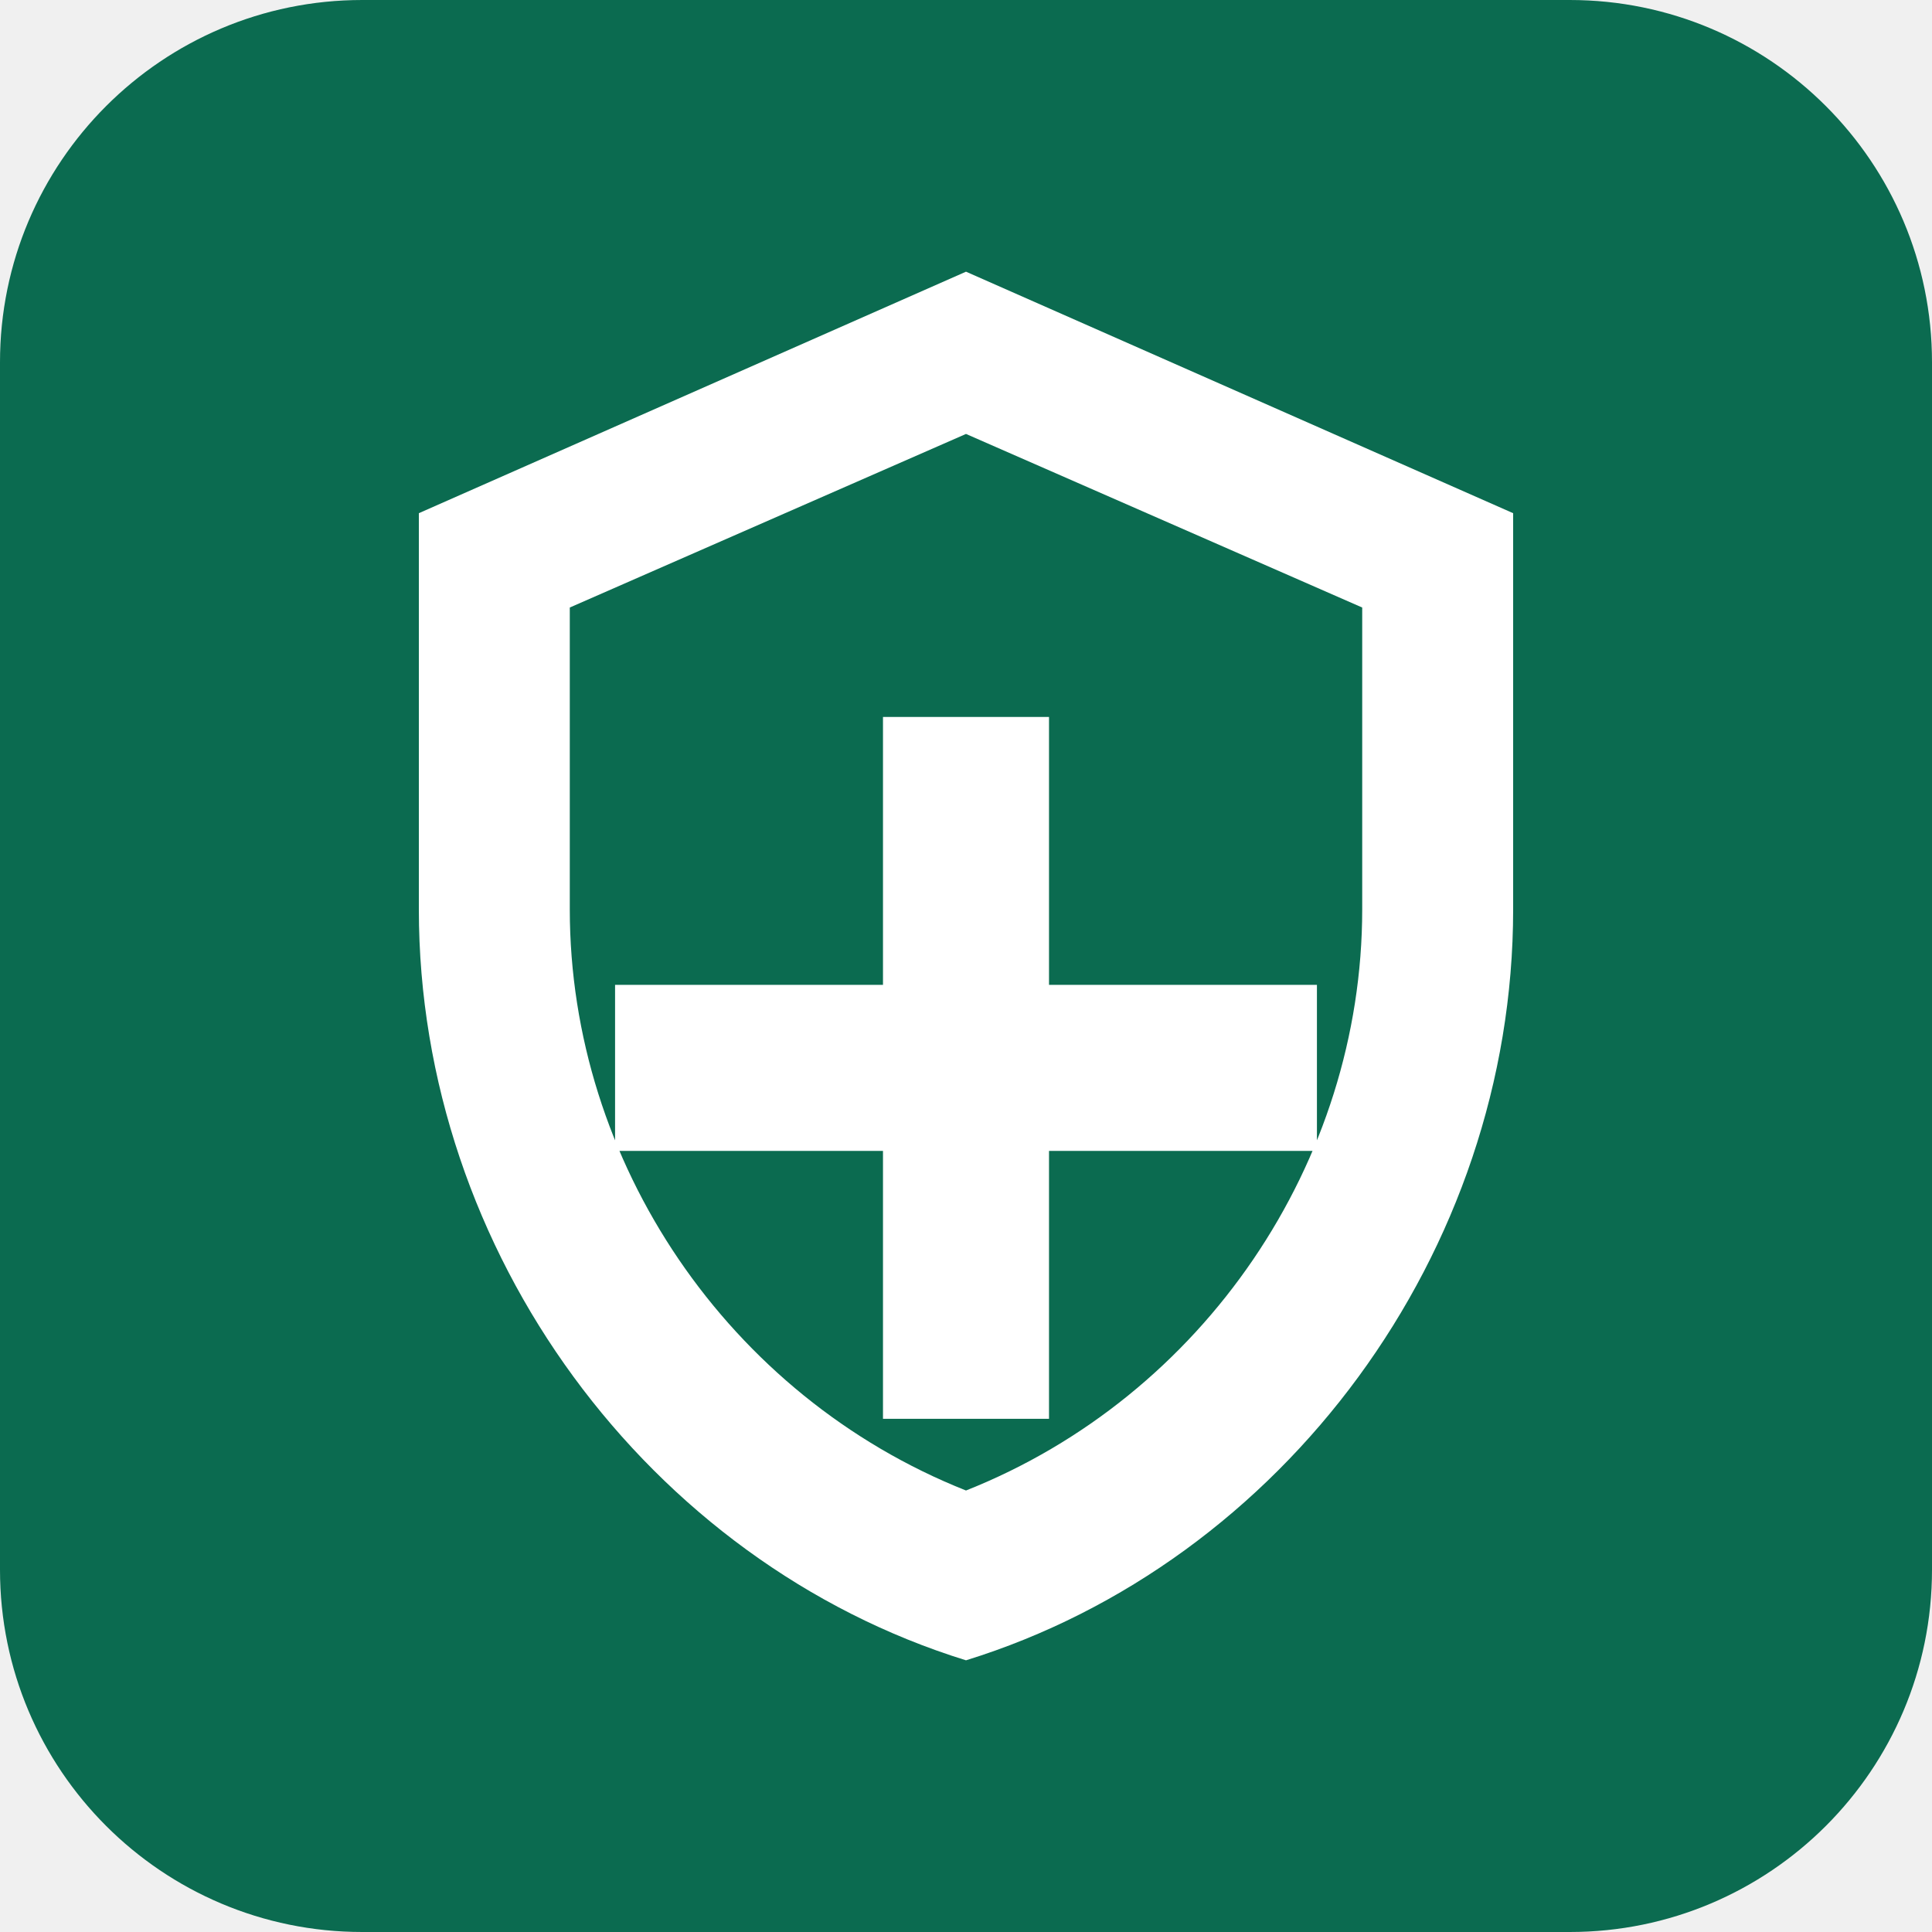
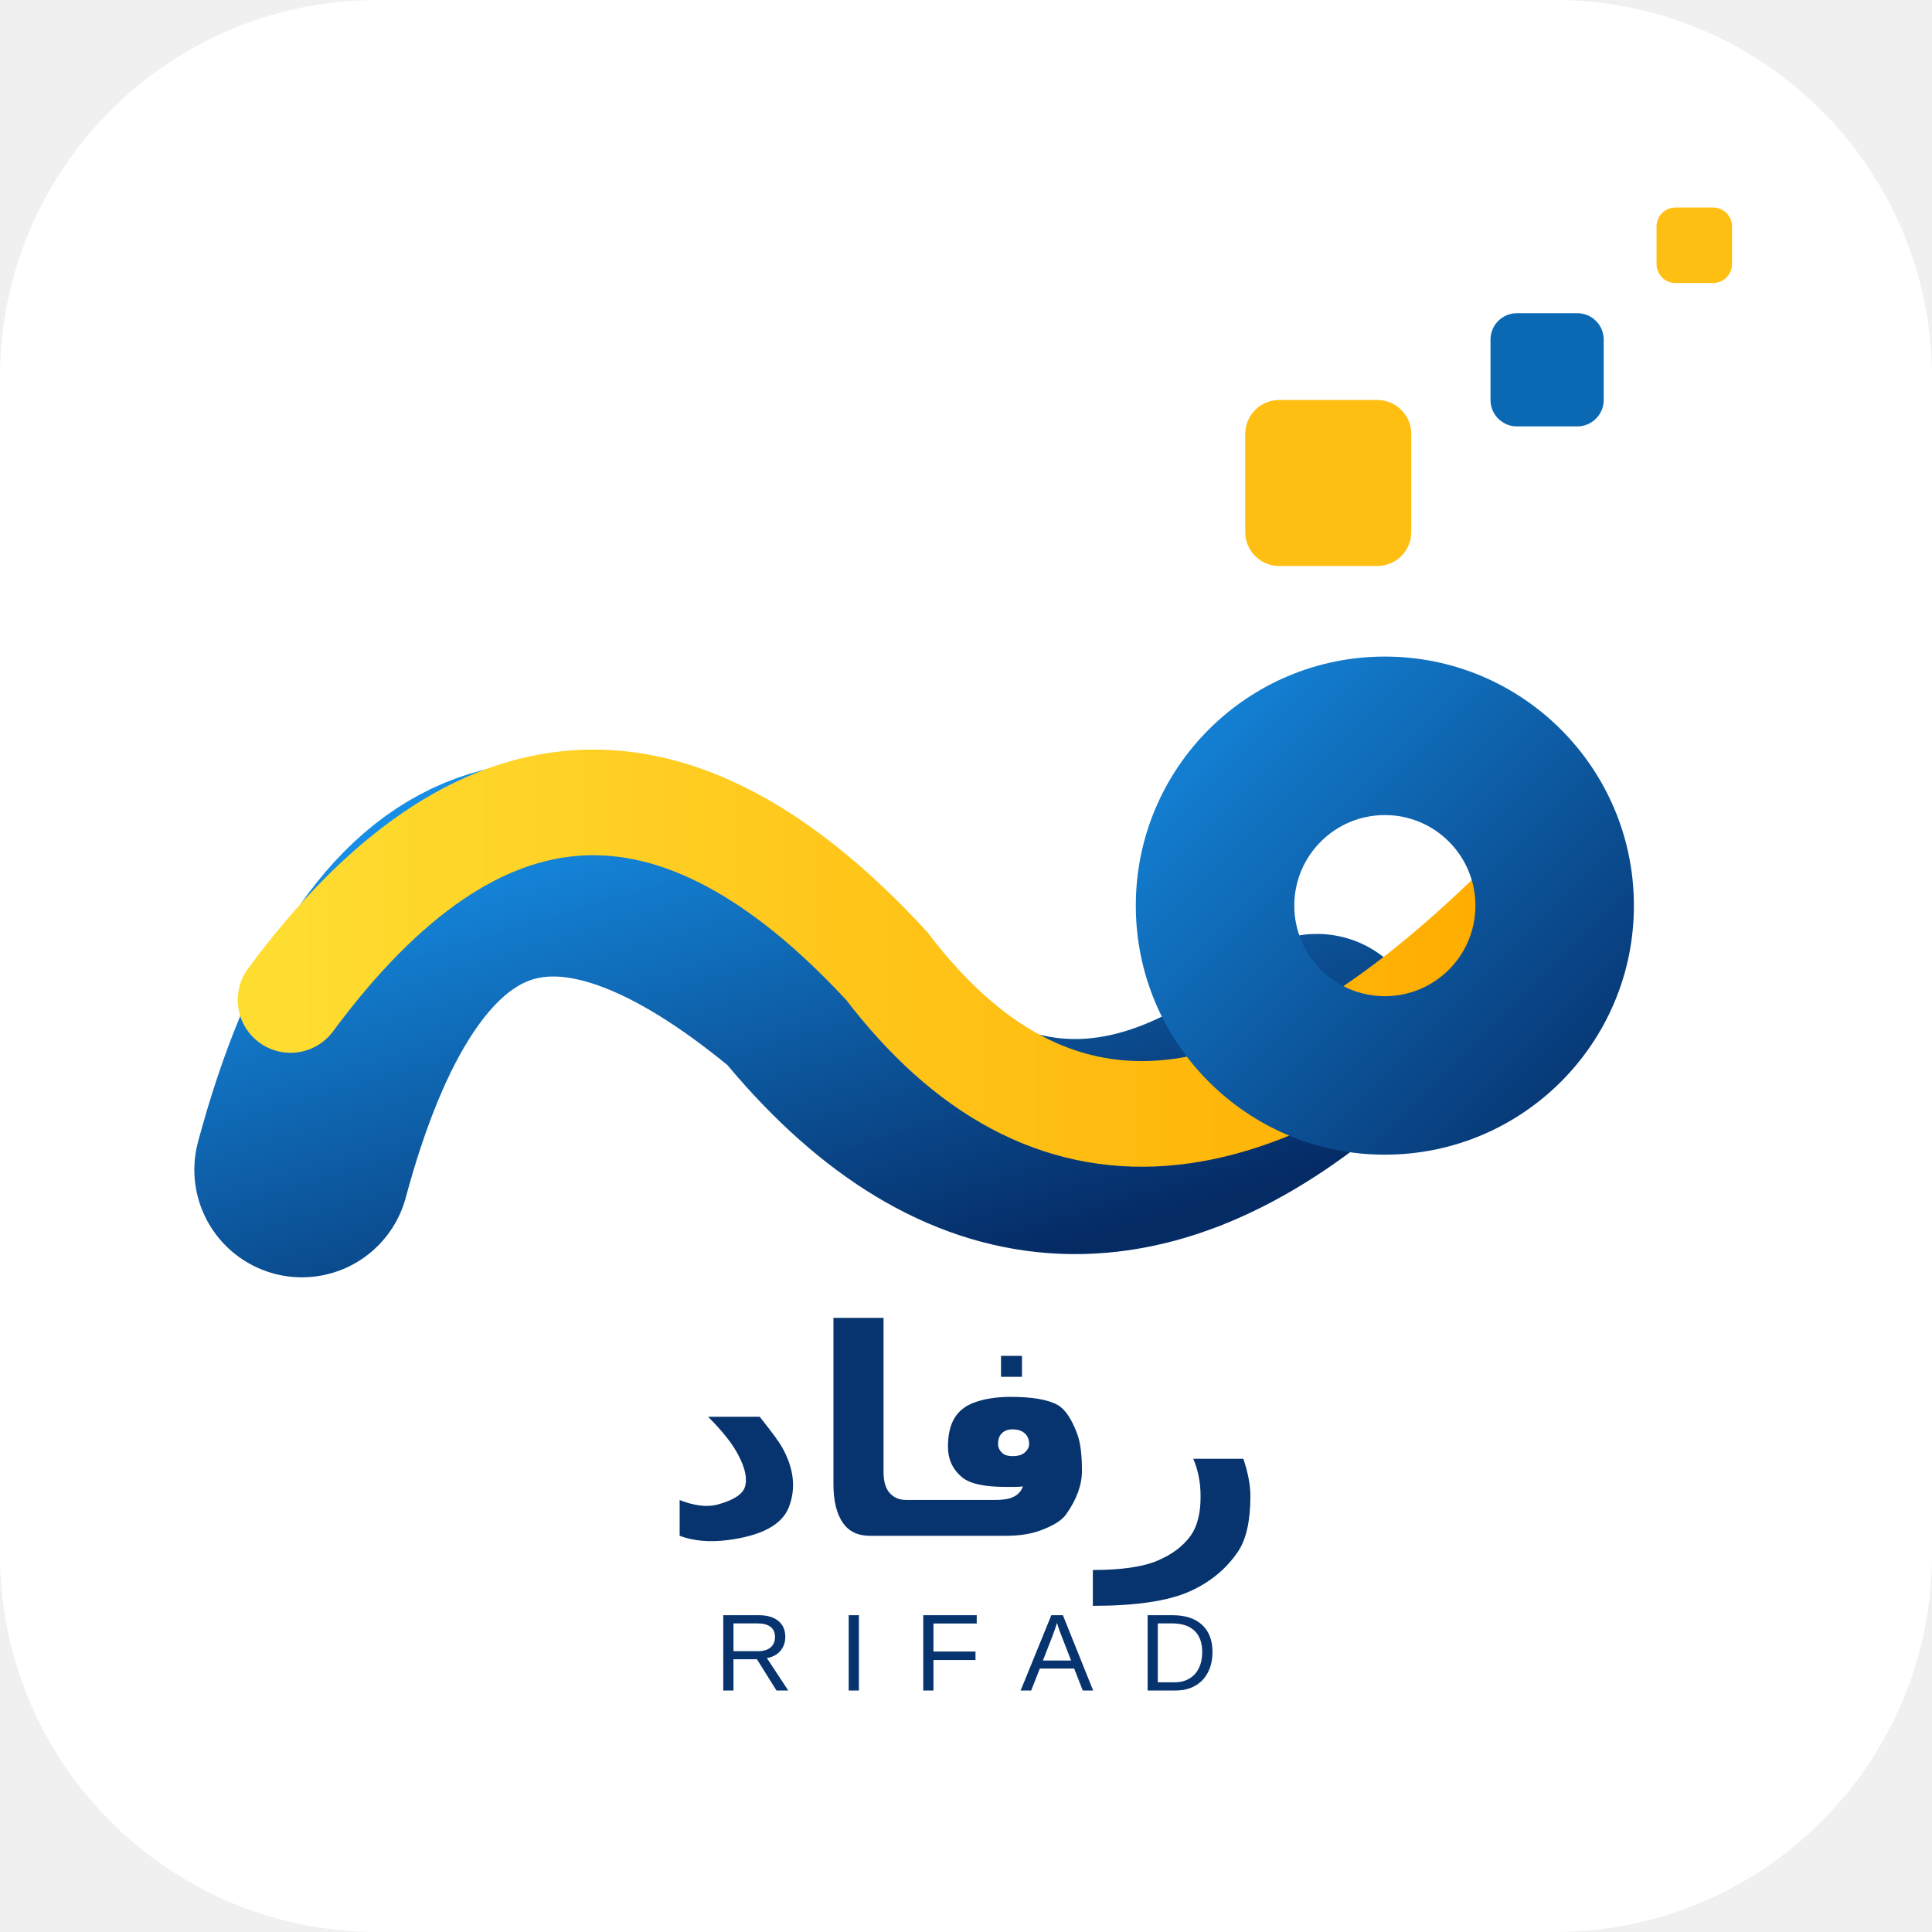
<svg xmlns="http://www.w3.org/2000/svg" viewBox="0 0 512 512">
-   <rect width="512" height="512" rx="96" fill="#0b6b50" />
-   <path fill="#fff" d="M256 72l145 64v105c0 91-61 173-145 199-84-26-145-108-145-199V136l145-64zm0 43L151 161v80c0 67 42 129 105 154 63-25 105-87 105-154v-80L256 115zm-22 75h44v71h71v44h-71v71h-44v-71h-71v-44h71v-71z" />
+   <defs>
+     <linearGradient id="b" x1="0" y1="0" x2="1" y2="1">
+       <stop stop-color="#168ee5" />
+       <stop offset="1" stop-color="#052b65" />
+     </linearGradient>
+     <linearGradient id="g">
+       <stop stop-color="#ffdc30" />
+       <stop offset="1" stop-color="#ffac00" />
+     </linearGradient>
+   </defs>
+   <rect width="512" height="512" rx="100" fill="#fff" />
+   <path d="M80 310Q115 180 213 262Q275 338 349 276" fill="none" stroke="url(#b)" stroke-width="57" stroke-linecap="round" />
+   <path d="M77 265Q151 165 235 256Q299 340 399 244" fill="none" stroke="url(#g)" stroke-width="28" stroke-linecap="round" />
+   <path d="M367 174a66 66 0 1 1 0 132a66 66 0 1 1 0-132m0 42a24 24 0 1 0 0 48a24 24 0 1 0 0-48" fill="url(#b)" fill-rule="evenodd" />
+   <rect x="330" y="106" width="44" height="44" rx="9" fill="#ffbf12" />
+   <rect x="395" y="83" width="30" height="30" rx="7" fill="#0b69b3" />
+   <rect x="439" y="55" width="20" height="20" rx="5" fill="#ffbf12" />
+   <text x="256" y="407" font-family="Tahoma,Arial" font-size="76" font-weight="bold" text-anchor="middle" fill="#07346e">رفاد</text>
+   <text x="256" y="448" font-family="Arial" font-size="29" letter-spacing="12" text-anchor="middle" fill="#07346e">RIFAD</text>
</svg>
